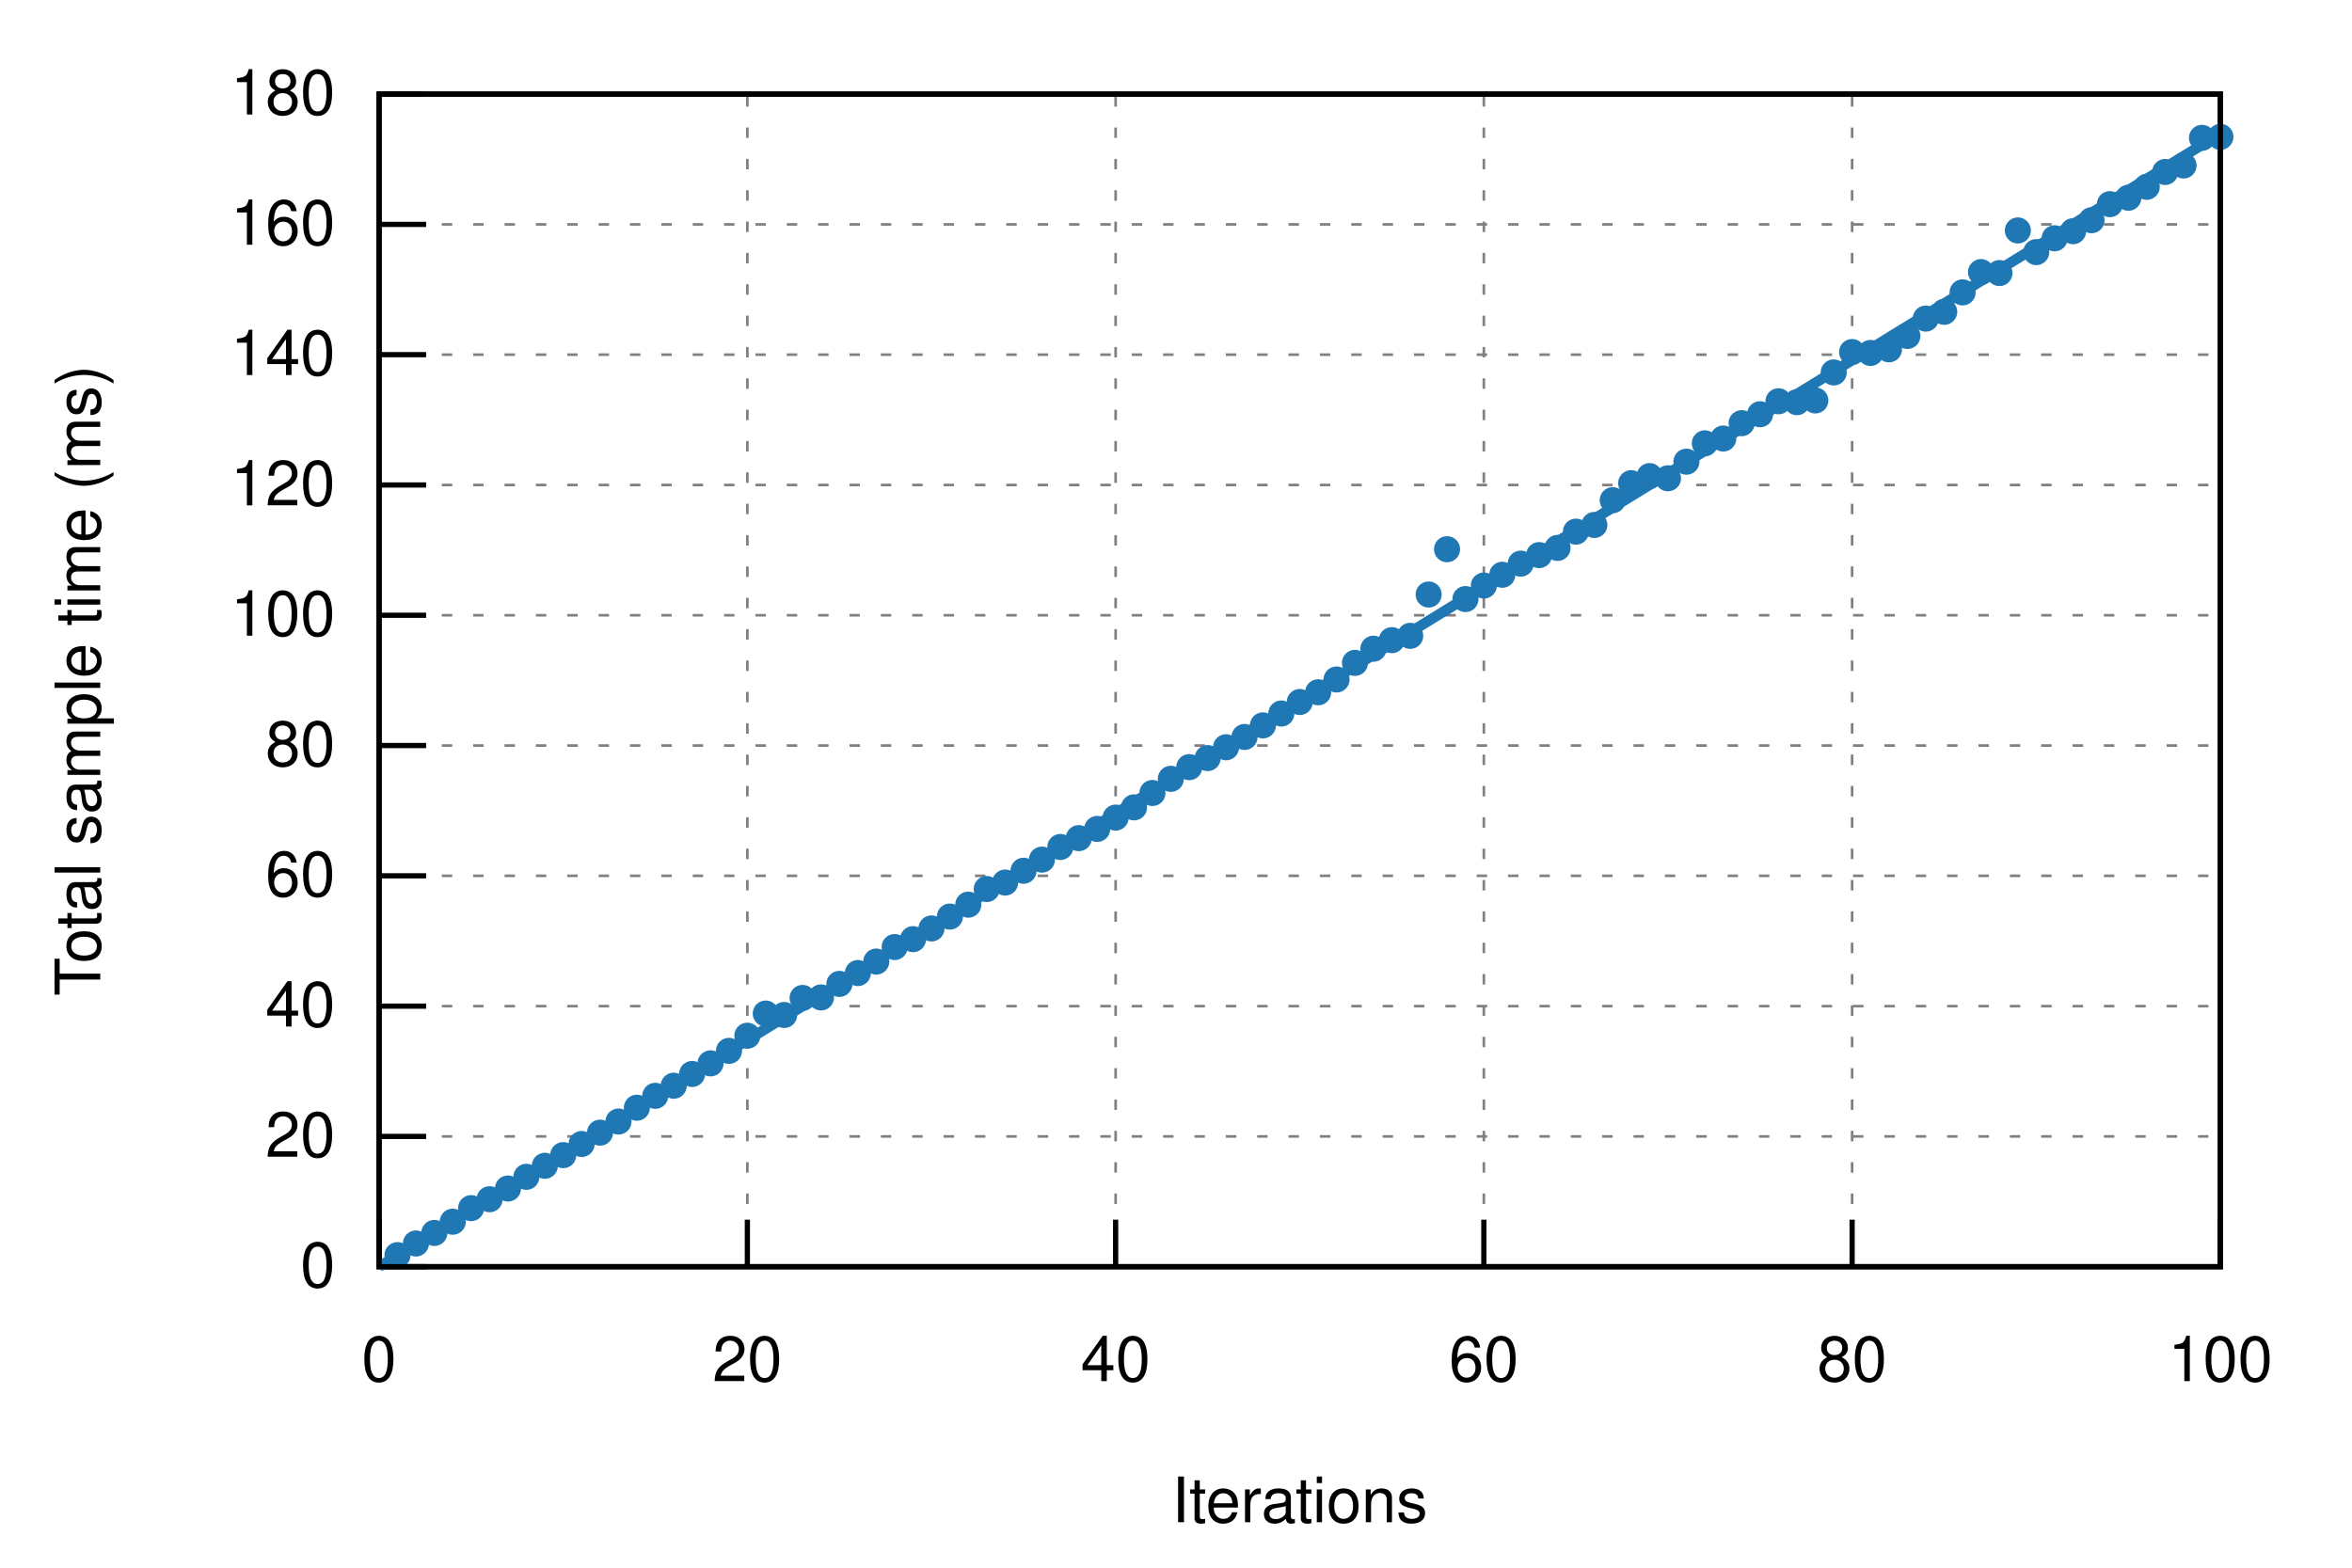
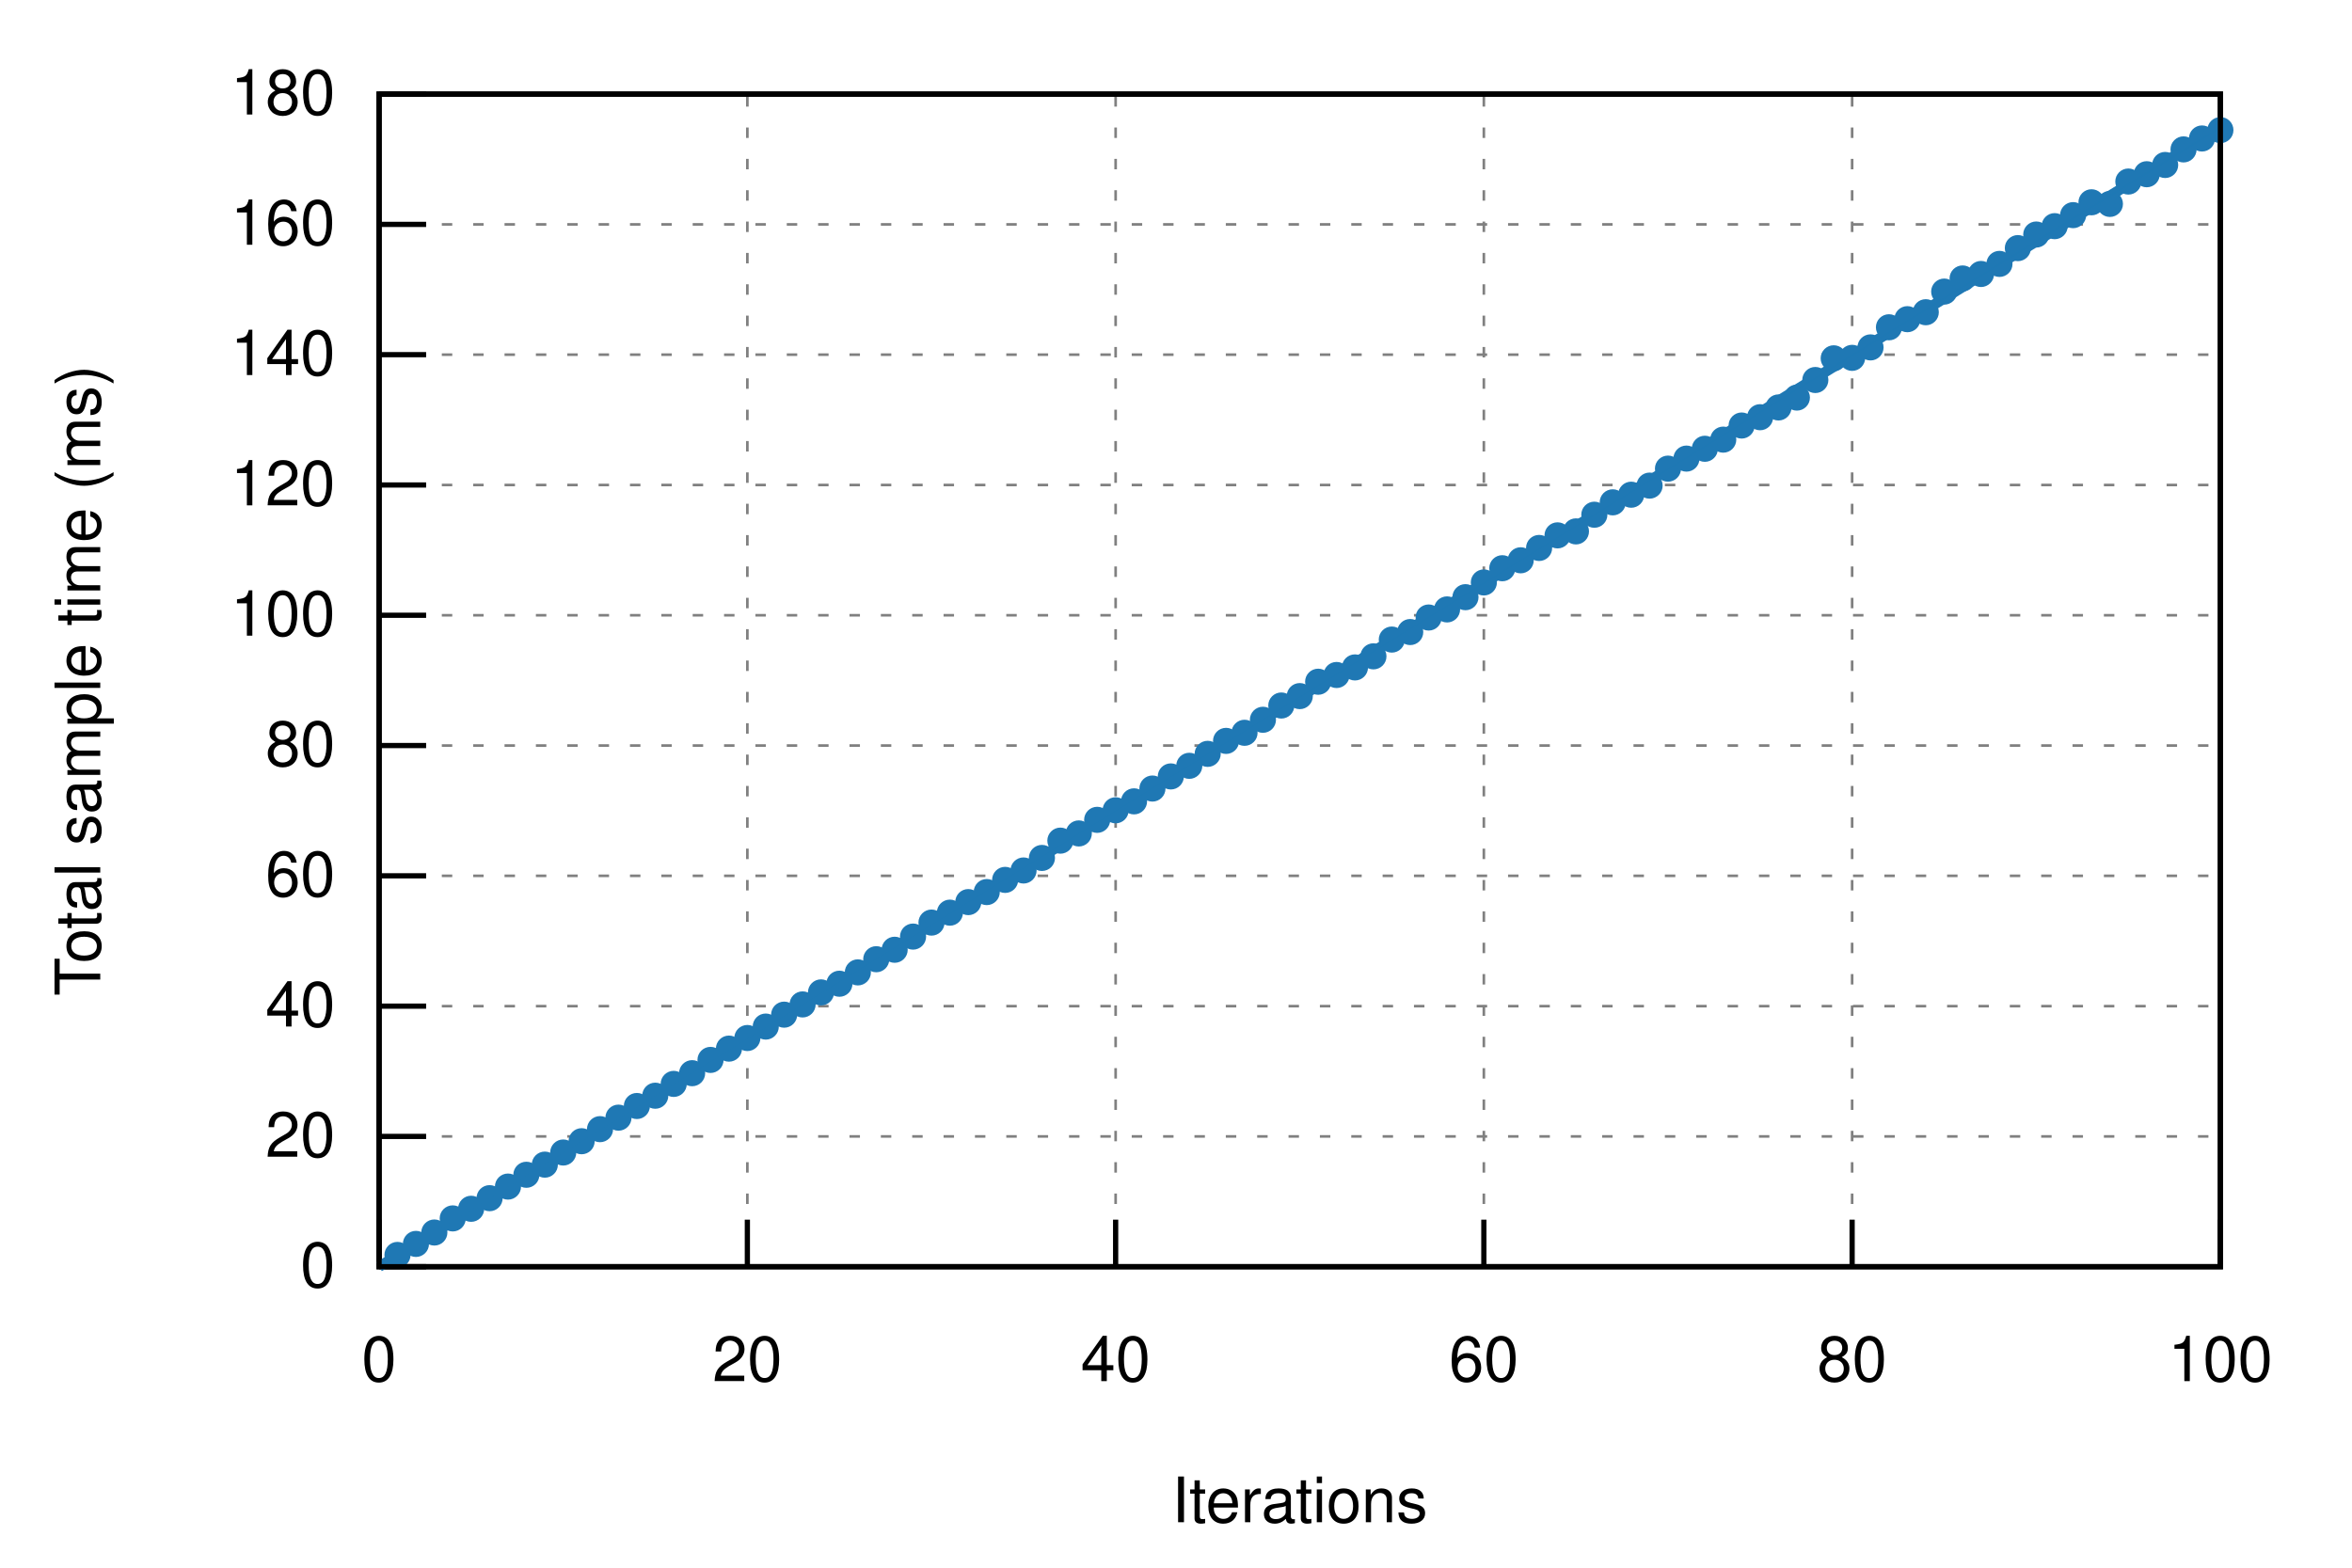
<svg xmlns="http://www.w3.org/2000/svg" xmlns:xlink="http://www.w3.org/1999/xlink" viewBox="0 0 450 300">
  <g id="gnuplot_canvas">
    <rect x="0" y="0" width="450" height="300" fill="none" />
    <defs>
      <circle id="gpDot" r="0.5" stroke-width="0.5" stroke="currentColor" />
      <path id="gpPt0" stroke-width="0.222" stroke="currentColor" d="M-1,0 h2 M0,-1 v2" />
      <path id="gpPt1" stroke-width="0.222" stroke="currentColor" d="M-1,-1 L1,1 M1,-1 L-1,1" />
      <path id="gpPt2" stroke-width="0.222" stroke="currentColor" d="M-1,0 L1,0 M0,-1 L0,1 M-1,-1 L1,1 M-1,1 L1,-1" />
      <rect id="gpPt3" stroke-width="0.222" stroke="currentColor" x="-1" y="-1" width="2" height="2" />
      <rect id="gpPt4" stroke-width="0.222" stroke="currentColor" fill="currentColor" x="-1" y="-1" width="2" height="2" />
      <circle id="gpPt5" stroke-width="0.222" stroke="currentColor" cx="0" cy="0" r="1" />
      <use xlink:href="#gpPt5" id="gpPt6" fill="currentColor" stroke="none" />
      <path id="gpPt7" stroke-width="0.222" stroke="currentColor" d="M0,-1.33 L-1.33,0.67 L1.33,0.67 z" />
      <use xlink:href="#gpPt7" id="gpPt8" fill="currentColor" stroke="none" />
      <use xlink:href="#gpPt7" id="gpPt9" stroke="currentColor" transform="rotate(180)" />
      <use xlink:href="#gpPt9" id="gpPt10" fill="currentColor" stroke="none" />
      <use xlink:href="#gpPt3" id="gpPt11" stroke="currentColor" transform="rotate(45)" />
      <use xlink:href="#gpPt11" id="gpPt12" fill="currentColor" stroke="none" />
      <path id="gpPt13" stroke-width="0.222" stroke="currentColor" d="M0,1.330 L1.265,0.411 L0.782,-1.067 L-0.782,-1.076 L-1.265,0.411 z" />
      <use xlink:href="#gpPt13" id="gpPt14" fill="currentColor" stroke="none" />
      <filter id="textbox" filterUnits="objectBoundingBox" x="0" y="0" height="1" width="1">
        <feFlood flood-color="white" flood-opacity="1" result="bgnd" />
        <feComposite in="SourceGraphic" in2="bgnd" operator="atop" />
      </filter>
      <filter id="greybox" filterUnits="objectBoundingBox" x="0" y="0" height="1" width="1">
        <feFlood flood-color="lightgrey" flood-opacity="1" result="grey" />
        <feComposite in="SourceGraphic" in2="grey" operator="atop" />
      </filter>
    </defs>
    <g fill="none" color="white" stroke="currentColor" stroke-width="1.00" stroke-linecap="butt" stroke-linejoin="miter">
</g>
    <g fill="none" color="black" stroke="currentColor" stroke-width="1.00" stroke-linecap="butt" stroke-linejoin="miter">
</g>
    <g fill="none" color="black" stroke="black" stroke-width="0.50" stroke-linecap="butt" stroke-linejoin="miter">
</g>
    <g fill="none" color="gray" stroke="currentColor" stroke-width="0.50" stroke-linecap="butt" stroke-linejoin="miter">
      <path stroke="gray" stroke-dasharray="2,4" class="gridline" d="M72.53,242.40 L424.82,242.40  " />
    </g>
    <g fill="none" color="gray" stroke="gray" stroke-width="1.00" stroke-linecap="butt" stroke-linejoin="miter">
</g>
    <g fill="none" color="black" stroke="currentColor" stroke-width="1.00" stroke-linecap="butt" stroke-linejoin="miter">
      <path stroke="black" d="M72.53,242.40 L81.53,242.40  " />
      <g transform="translate(64.14,246.30)" stroke="none" fill="black" font-family="Helvetica" font-size="12.00" text-anchor="end">
        <text>
          <tspan font-family="Helvetica"> 0</tspan>
        </text>
      </g>
    </g>
    <g fill="none" color="black" stroke="currentColor" stroke-width="1.00" stroke-linecap="butt" stroke-linejoin="miter">
</g>
    <g fill="none" color="black" stroke="black" stroke-width="0.50" stroke-linecap="butt" stroke-linejoin="miter">
</g>
    <g fill="none" color="gray" stroke="currentColor" stroke-width="0.50" stroke-linecap="butt" stroke-linejoin="miter">
      <path stroke="gray" stroke-dasharray="2,4" class="gridline" d="M72.53,217.47 L424.82,217.47  " />
    </g>
    <g fill="none" color="gray" stroke="gray" stroke-width="1.00" stroke-linecap="butt" stroke-linejoin="miter">
</g>
    <g fill="none" color="black" stroke="currentColor" stroke-width="1.00" stroke-linecap="butt" stroke-linejoin="miter">
      <path stroke="black" d="M72.53,217.47 L81.53,217.47  " />
      <g transform="translate(64.14,221.37)" stroke="none" fill="black" font-family="Helvetica" font-size="12.00" text-anchor="end">
        <text>
          <tspan font-family="Helvetica"> 20</tspan>
        </text>
      </g>
    </g>
    <g fill="none" color="black" stroke="currentColor" stroke-width="1.00" stroke-linecap="butt" stroke-linejoin="miter">
</g>
    <g fill="none" color="black" stroke="black" stroke-width="0.50" stroke-linecap="butt" stroke-linejoin="miter">
</g>
    <g fill="none" color="gray" stroke="currentColor" stroke-width="0.50" stroke-linecap="butt" stroke-linejoin="miter">
      <path stroke="gray" stroke-dasharray="2,4" class="gridline" d="M72.53,192.54 L424.82,192.54  " />
    </g>
    <g fill="none" color="gray" stroke="gray" stroke-width="1.00" stroke-linecap="butt" stroke-linejoin="miter">
</g>
    <g fill="none" color="black" stroke="currentColor" stroke-width="1.00" stroke-linecap="butt" stroke-linejoin="miter">
      <path stroke="black" d="M72.53,192.54 L81.53,192.54  " />
      <g transform="translate(64.14,196.44)" stroke="none" fill="black" font-family="Helvetica" font-size="12.00" text-anchor="end">
        <text>
          <tspan font-family="Helvetica"> 40</tspan>
        </text>
      </g>
    </g>
    <g fill="none" color="black" stroke="currentColor" stroke-width="1.00" stroke-linecap="butt" stroke-linejoin="miter">
</g>
    <g fill="none" color="black" stroke="black" stroke-width="0.50" stroke-linecap="butt" stroke-linejoin="miter">
</g>
    <g fill="none" color="gray" stroke="currentColor" stroke-width="0.50" stroke-linecap="butt" stroke-linejoin="miter">
      <path stroke="gray" stroke-dasharray="2,4" class="gridline" d="M72.53,167.60 L424.82,167.60  " />
    </g>
    <g fill="none" color="gray" stroke="gray" stroke-width="1.00" stroke-linecap="butt" stroke-linejoin="miter">
</g>
    <g fill="none" color="black" stroke="currentColor" stroke-width="1.00" stroke-linecap="butt" stroke-linejoin="miter">
      <path stroke="black" d="M72.53,167.60 L81.53,167.60  " />
      <g transform="translate(64.14,171.50)" stroke="none" fill="black" font-family="Helvetica" font-size="12.00" text-anchor="end">
        <text>
          <tspan font-family="Helvetica"> 60</tspan>
        </text>
      </g>
    </g>
    <g fill="none" color="black" stroke="currentColor" stroke-width="1.00" stroke-linecap="butt" stroke-linejoin="miter">
</g>
    <g fill="none" color="black" stroke="black" stroke-width="0.50" stroke-linecap="butt" stroke-linejoin="miter">
</g>
    <g fill="none" color="gray" stroke="currentColor" stroke-width="0.50" stroke-linecap="butt" stroke-linejoin="miter">
      <path stroke="gray" stroke-dasharray="2,4" class="gridline" d="M72.53,142.67 L424.82,142.67  " />
    </g>
    <g fill="none" color="gray" stroke="gray" stroke-width="1.00" stroke-linecap="butt" stroke-linejoin="miter">
</g>
    <g fill="none" color="black" stroke="currentColor" stroke-width="1.00" stroke-linecap="butt" stroke-linejoin="miter">
      <path stroke="black" d="M72.53,142.67 L81.53,142.67  " />
      <g transform="translate(64.14,146.57)" stroke="none" fill="black" font-family="Helvetica" font-size="12.00" text-anchor="end">
        <text>
          <tspan font-family="Helvetica"> 80</tspan>
        </text>
      </g>
    </g>
    <g fill="none" color="black" stroke="currentColor" stroke-width="1.00" stroke-linecap="butt" stroke-linejoin="miter">
</g>
    <g fill="none" color="black" stroke="black" stroke-width="0.50" stroke-linecap="butt" stroke-linejoin="miter">
</g>
    <g fill="none" color="gray" stroke="currentColor" stroke-width="0.50" stroke-linecap="butt" stroke-linejoin="miter">
      <path stroke="gray" stroke-dasharray="2,4" class="gridline" d="M72.53,117.74 L424.82,117.74  " />
    </g>
    <g fill="none" color="gray" stroke="gray" stroke-width="1.00" stroke-linecap="butt" stroke-linejoin="miter">
</g>
    <g fill="none" color="black" stroke="currentColor" stroke-width="1.00" stroke-linecap="butt" stroke-linejoin="miter">
      <path stroke="black" d="M72.53,117.74 L81.53,117.74  " />
      <g transform="translate(64.14,121.64)" stroke="none" fill="black" font-family="Helvetica" font-size="12.00" text-anchor="end">
        <text>
          <tspan font-family="Helvetica"> 100</tspan>
        </text>
      </g>
    </g>
    <g fill="none" color="black" stroke="currentColor" stroke-width="1.00" stroke-linecap="butt" stroke-linejoin="miter">
</g>
    <g fill="none" color="black" stroke="black" stroke-width="0.50" stroke-linecap="butt" stroke-linejoin="miter">
</g>
    <g fill="none" color="gray" stroke="currentColor" stroke-width="0.50" stroke-linecap="butt" stroke-linejoin="miter">
      <path stroke="gray" stroke-dasharray="2,4" class="gridline" d="M72.53,92.81 L424.82,92.81  " />
    </g>
    <g fill="none" color="gray" stroke="gray" stroke-width="1.00" stroke-linecap="butt" stroke-linejoin="miter">
</g>
    <g fill="none" color="black" stroke="currentColor" stroke-width="1.00" stroke-linecap="butt" stroke-linejoin="miter">
      <path stroke="black" d="M72.53,92.81 L81.53,92.81  " />
      <g transform="translate(64.14,96.71)" stroke="none" fill="black" font-family="Helvetica" font-size="12.00" text-anchor="end">
        <text>
          <tspan font-family="Helvetica"> 120</tspan>
        </text>
      </g>
    </g>
    <g fill="none" color="black" stroke="currentColor" stroke-width="1.00" stroke-linecap="butt" stroke-linejoin="miter">
</g>
    <g fill="none" color="black" stroke="black" stroke-width="0.50" stroke-linecap="butt" stroke-linejoin="miter">
</g>
    <g fill="none" color="gray" stroke="currentColor" stroke-width="0.50" stroke-linecap="butt" stroke-linejoin="miter">
      <path stroke="gray" stroke-dasharray="2,4" class="gridline" d="M72.53,67.87 L424.82,67.87  " />
    </g>
    <g fill="none" color="gray" stroke="gray" stroke-width="1.00" stroke-linecap="butt" stroke-linejoin="miter">
</g>
    <g fill="none" color="black" stroke="currentColor" stroke-width="1.00" stroke-linecap="butt" stroke-linejoin="miter">
      <path stroke="black" d="M72.53,67.87 L81.53,67.87  " />
      <g transform="translate(64.14,71.77)" stroke="none" fill="black" font-family="Helvetica" font-size="12.00" text-anchor="end">
        <text>
          <tspan font-family="Helvetica"> 140</tspan>
        </text>
      </g>
    </g>
    <g fill="none" color="black" stroke="currentColor" stroke-width="1.00" stroke-linecap="butt" stroke-linejoin="miter">
</g>
    <g fill="none" color="black" stroke="black" stroke-width="0.50" stroke-linecap="butt" stroke-linejoin="miter">
</g>
    <g fill="none" color="gray" stroke="currentColor" stroke-width="0.50" stroke-linecap="butt" stroke-linejoin="miter">
      <path stroke="gray" stroke-dasharray="2,4" class="gridline" d="M72.53,42.94 L424.82,42.94  " />
    </g>
    <g fill="none" color="gray" stroke="gray" stroke-width="1.00" stroke-linecap="butt" stroke-linejoin="miter">
</g>
    <g fill="none" color="black" stroke="currentColor" stroke-width="1.00" stroke-linecap="butt" stroke-linejoin="miter">
      <path stroke="black" d="M72.53,42.94 L81.53,42.94  " />
      <g transform="translate(64.14,46.84)" stroke="none" fill="black" font-family="Helvetica" font-size="12.00" text-anchor="end">
        <text>
          <tspan font-family="Helvetica"> 160</tspan>
        </text>
      </g>
    </g>
    <g fill="none" color="black" stroke="currentColor" stroke-width="1.00" stroke-linecap="butt" stroke-linejoin="miter">
</g>
    <g fill="none" color="black" stroke="black" stroke-width="0.50" stroke-linecap="butt" stroke-linejoin="miter">
</g>
    <g fill="none" color="gray" stroke="currentColor" stroke-width="0.50" stroke-linecap="butt" stroke-linejoin="miter">
      <path stroke="gray" stroke-dasharray="2,4" class="gridline" d="M72.53,18.01 L424.82,18.01  " />
    </g>
    <g fill="none" color="gray" stroke="gray" stroke-width="1.00" stroke-linecap="butt" stroke-linejoin="miter">
</g>
    <g fill="none" color="black" stroke="currentColor" stroke-width="1.00" stroke-linecap="butt" stroke-linejoin="miter">
      <path stroke="black" d="M72.53,18.01 L81.53,18.01  " />
      <g transform="translate(64.14,21.91)" stroke="none" fill="black" font-family="Helvetica" font-size="12.00" text-anchor="end">
        <text>
          <tspan font-family="Helvetica"> 180</tspan>
        </text>
      </g>
    </g>
    <g fill="none" color="black" stroke="currentColor" stroke-width="1.00" stroke-linecap="butt" stroke-linejoin="miter">
</g>
    <g fill="none" color="black" stroke="black" stroke-width="0.50" stroke-linecap="butt" stroke-linejoin="miter">
</g>
    <g fill="none" color="gray" stroke="currentColor" stroke-width="0.50" stroke-linecap="butt" stroke-linejoin="miter">
      <path stroke="gray" stroke-dasharray="2,4" class="gridline" d="M72.53,242.40 L72.53,18.01  " />
    </g>
    <g fill="none" color="gray" stroke="gray" stroke-width="1.00" stroke-linecap="butt" stroke-linejoin="miter">
</g>
    <g fill="none" color="black" stroke="currentColor" stroke-width="1.00" stroke-linecap="butt" stroke-linejoin="miter">
      <path stroke="black" d="M72.53,242.40 L72.53,233.40  " />
      <g transform="translate(72.53,264.30)" stroke="none" fill="black" font-family="Helvetica" font-size="12.00" text-anchor="middle">
        <text>
          <tspan font-family="Helvetica"> 0</tspan>
        </text>
      </g>
    </g>
    <g fill="none" color="black" stroke="currentColor" stroke-width="1.00" stroke-linecap="butt" stroke-linejoin="miter">
</g>
    <g fill="none" color="black" stroke="black" stroke-width="0.50" stroke-linecap="butt" stroke-linejoin="miter">
</g>
    <g fill="none" color="gray" stroke="currentColor" stroke-width="0.50" stroke-linecap="butt" stroke-linejoin="miter">
      <path stroke="gray" stroke-dasharray="2,4" class="gridline" d="M142.99,242.40 L142.99,18.01  " />
    </g>
    <g fill="none" color="gray" stroke="gray" stroke-width="1.00" stroke-linecap="butt" stroke-linejoin="miter">
</g>
    <g fill="none" color="black" stroke="currentColor" stroke-width="1.00" stroke-linecap="butt" stroke-linejoin="miter">
      <path stroke="black" d="M142.99,242.40 L142.99,233.40  " />
      <g transform="translate(142.99,264.30)" stroke="none" fill="black" font-family="Helvetica" font-size="12.00" text-anchor="middle">
        <text>
          <tspan font-family="Helvetica"> 20</tspan>
        </text>
      </g>
    </g>
    <g fill="none" color="black" stroke="currentColor" stroke-width="1.00" stroke-linecap="butt" stroke-linejoin="miter">
</g>
    <g fill="none" color="black" stroke="black" stroke-width="0.50" stroke-linecap="butt" stroke-linejoin="miter">
</g>
    <g fill="none" color="gray" stroke="currentColor" stroke-width="0.50" stroke-linecap="butt" stroke-linejoin="miter">
      <path stroke="gray" stroke-dasharray="2,4" class="gridline" d="M213.45,242.40 L213.45,18.01  " />
    </g>
    <g fill="none" color="gray" stroke="gray" stroke-width="1.00" stroke-linecap="butt" stroke-linejoin="miter">
</g>
    <g fill="none" color="black" stroke="currentColor" stroke-width="1.00" stroke-linecap="butt" stroke-linejoin="miter">
      <path stroke="black" d="M213.45,242.40 L213.45,233.40  " />
      <g transform="translate(213.45,264.30)" stroke="none" fill="black" font-family="Helvetica" font-size="12.00" text-anchor="middle">
        <text>
          <tspan font-family="Helvetica"> 40</tspan>
        </text>
      </g>
    </g>
    <g fill="none" color="black" stroke="currentColor" stroke-width="1.00" stroke-linecap="butt" stroke-linejoin="miter">
</g>
    <g fill="none" color="black" stroke="black" stroke-width="0.50" stroke-linecap="butt" stroke-linejoin="miter">
</g>
    <g fill="none" color="gray" stroke="currentColor" stroke-width="0.50" stroke-linecap="butt" stroke-linejoin="miter">
      <path stroke="gray" stroke-dasharray="2,4" class="gridline" d="M283.90,242.40 L283.90,18.01  " />
    </g>
    <g fill="none" color="gray" stroke="gray" stroke-width="1.00" stroke-linecap="butt" stroke-linejoin="miter">
</g>
    <g fill="none" color="black" stroke="currentColor" stroke-width="1.00" stroke-linecap="butt" stroke-linejoin="miter">
      <path stroke="black" d="M283.90,242.40 L283.90,233.40  " />
      <g transform="translate(283.90,264.30)" stroke="none" fill="black" font-family="Helvetica" font-size="12.00" text-anchor="middle">
        <text>
          <tspan font-family="Helvetica"> 60</tspan>
        </text>
      </g>
    </g>
    <g fill="none" color="black" stroke="currentColor" stroke-width="1.00" stroke-linecap="butt" stroke-linejoin="miter">
</g>
    <g fill="none" color="black" stroke="black" stroke-width="0.50" stroke-linecap="butt" stroke-linejoin="miter">
</g>
    <g fill="none" color="gray" stroke="currentColor" stroke-width="0.50" stroke-linecap="butt" stroke-linejoin="miter">
      <path stroke="gray" stroke-dasharray="2,4" class="gridline" d="M354.36,242.40 L354.36,18.01  " />
    </g>
    <g fill="none" color="gray" stroke="gray" stroke-width="1.00" stroke-linecap="butt" stroke-linejoin="miter">
</g>
    <g fill="none" color="black" stroke="currentColor" stroke-width="1.00" stroke-linecap="butt" stroke-linejoin="miter">
      <path stroke="black" d="M354.36,242.40 L354.36,233.40  " />
      <g transform="translate(354.36,264.30)" stroke="none" fill="black" font-family="Helvetica" font-size="12.00" text-anchor="middle">
        <text>
          <tspan font-family="Helvetica"> 80</tspan>
        </text>
      </g>
    </g>
    <g fill="none" color="black" stroke="currentColor" stroke-width="1.00" stroke-linecap="butt" stroke-linejoin="miter">
</g>
    <g fill="none" color="black" stroke="black" stroke-width="0.50" stroke-linecap="butt" stroke-linejoin="miter">
</g>
    <g fill="none" color="gray" stroke="currentColor" stroke-width="0.50" stroke-linecap="butt" stroke-linejoin="miter">
      <path stroke="gray" stroke-dasharray="2,4" class="gridline" d="M424.82,242.40 L424.82,18.01  " />
    </g>
    <g fill="none" color="gray" stroke="gray" stroke-width="1.00" stroke-linecap="butt" stroke-linejoin="miter">
</g>
    <g fill="none" color="black" stroke="currentColor" stroke-width="1.00" stroke-linecap="butt" stroke-linejoin="miter">
      <path stroke="black" d="M424.82,242.40 L424.82,233.40  " />
      <g transform="translate(424.82,264.30)" stroke="none" fill="black" font-family="Helvetica" font-size="12.00" text-anchor="middle">
        <text>
          <tspan font-family="Helvetica"> 100</tspan>
        </text>
      </g>
    </g>
    <g fill="none" color="black" stroke="currentColor" stroke-width="1.00" stroke-linecap="butt" stroke-linejoin="miter">
</g>
    <g fill="none" color="black" stroke="currentColor" stroke-width="1.00" stroke-linecap="butt" stroke-linejoin="miter">
      <path stroke="black" d="M72.53,18.01 L72.53,242.40 L424.82,242.40 L424.82,18.01 L72.53,18.01 Z  " />
    </g>
    <g fill="none" color="black" stroke="currentColor" stroke-width="1.00" stroke-linecap="butt" stroke-linejoin="miter">
</g>
    <g id="gnuplot_plot_1">
      <g fill="none" color="black" stroke="currentColor" stroke-width="1.00" stroke-linecap="butt" stroke-linejoin="miter">
-         <use xlink:href="#gpPt6" transform="translate(76.05,240.19) scale(2.25)" color="rgb( 31, 120, 180)" />
-         <use xlink:href="#gpPt6" transform="translate(79.58,237.96) scale(2.25)" color="rgb( 31, 120, 180)" />
-         <use xlink:href="#gpPt6" transform="translate(83.10,235.94) scale(2.25)" color="rgb( 31, 120, 180)" />
-         <use xlink:href="#gpPt6" transform="translate(86.62,233.79) scale(2.25)" color="rgb( 31, 120, 180)" />
-         <use xlink:href="#gpPt6" transform="translate(90.14,231.19) scale(2.25)" color="rgb( 31, 120, 180)" />
-         <use xlink:href="#gpPt6" transform="translate(93.67,229.49) scale(2.25)" color="rgb( 31, 120, 180)" />
-         <use xlink:href="#gpPt6" transform="translate(97.19,227.44) scale(2.25)" color="rgb( 31, 120, 180)" />
-         <use xlink:href="#gpPt6" transform="translate(100.71,225.20) scale(2.25)" color="rgb( 31, 120, 180)" />
-         <use xlink:href="#gpPt6" transform="translate(104.24,223.09) scale(2.25)" color="rgb( 31, 120, 180)" />
-         <use xlink:href="#gpPt6" transform="translate(107.76,221.05) scale(2.25)" color="rgb( 31, 120, 180)" />
-         <use xlink:href="#gpPt6" transform="translate(111.28,218.92) scale(2.25)" color="rgb( 31, 120, 180)" />
-         <use xlink:href="#gpPt6" transform="translate(114.80,216.75) scale(2.25)" color="rgb( 31, 120, 180)" />
-         <use xlink:href="#gpPt6" transform="translate(118.33,214.62) scale(2.25)" color="rgb( 31, 120, 180)" />
-         <use xlink:href="#gpPt6" transform="translate(121.85,211.98) scale(2.25)" color="rgb( 31, 120, 180)" />
-         <use xlink:href="#gpPt6" transform="translate(125.37,209.70) scale(2.25)" color="rgb( 31, 120, 180)" />
-         <use xlink:href="#gpPt6" transform="translate(128.90,207.77) scale(2.25)" color="rgb( 31, 120, 180)" />
-         <use xlink:href="#gpPt6" transform="translate(132.42,205.52) scale(2.25)" color="rgb( 31, 120, 180)" />
-         <use xlink:href="#gpPt6" transform="translate(135.94,203.49) scale(2.25)" color="rgb( 31, 120, 180)" />
-         <use xlink:href="#gpPt6" transform="translate(139.47,201.10) scale(2.25)" color="rgb( 31, 120, 180)" />
-         <use xlink:href="#gpPt6" transform="translate(142.99,198.20) scale(2.25)" color="rgb( 31, 120, 180)" />
-         <use xlink:href="#gpPt6" transform="translate(146.51,193.96) scale(2.25)" color="rgb( 31, 120, 180)" />
-         <use xlink:href="#gpPt6" transform="translate(150.03,194.23) scale(2.25)" color="rgb( 31, 120, 180)" />
-         <use xlink:href="#gpPt6" transform="translate(153.56,190.97) scale(2.25)" color="rgb( 31, 120, 180)" />
-         <use xlink:href="#gpPt6" transform="translate(157.08,190.87) scale(2.25)" color="rgb( 31, 120, 180)" />
-         <use xlink:href="#gpPt6" transform="translate(160.60,188.28) scale(2.25)" color="rgb( 31, 120, 180)" />
-         <use xlink:href="#gpPt6" transform="translate(164.13,186.21) scale(2.25)" color="rgb( 31, 120, 180)" />
-         <use xlink:href="#gpPt6" transform="translate(167.65,184.01) scale(2.25)" color="rgb( 31, 120, 180)" />
-         <use xlink:href="#gpPt6" transform="translate(171.17,181.23) scale(2.25)" color="rgb( 31, 120, 180)" />
-         <use xlink:href="#gpPt6" transform="translate(174.69,179.72) scale(2.25)" color="rgb( 31, 120, 180)" />
-         <use xlink:href="#gpPt6" transform="translate(178.22,177.67) scale(2.25)" color="rgb( 31, 120, 180)" />
-         <use xlink:href="#gpPt6" transform="translate(181.74,175.40) scale(2.25)" color="rgb( 31, 120, 180)" />
-         <use xlink:href="#gpPt6" transform="translate(185.26,173.12) scale(2.25)" color="rgb( 31, 120, 180)" />
-         <use xlink:href="#gpPt6" transform="translate(188.79,170.13) scale(2.25)" color="rgb( 31, 120, 180)" />
-         <use xlink:href="#gpPt6" transform="translate(192.31,168.89) scale(2.25)" color="rgb( 31, 120, 180)" />
-         <use xlink:href="#gpPt6" transform="translate(195.83,166.63) scale(2.25)" color="rgb( 31, 120, 180)" />
-         <use xlink:href="#gpPt6" transform="translate(199.35,164.50) scale(2.25)" color="rgb( 31, 120, 180)" />
-         <use xlink:href="#gpPt6" transform="translate(202.88,162.08) scale(2.25)" color="rgb( 31, 120, 180)" />
-         <use xlink:href="#gpPt6" transform="translate(206.40,160.39) scale(2.25)" color="rgb( 31, 120, 180)" />
-         <use xlink:href="#gpPt6" transform="translate(209.92,158.63) scale(2.25)" color="rgb( 31, 120, 180)" />
-         <use xlink:href="#gpPt6" transform="translate(213.45,156.46) scale(2.25)" color="rgb( 31, 120, 180)" />
-         <use xlink:href="#gpPt6" transform="translate(216.97,154.50) scale(2.25)" color="rgb( 31, 120, 180)" />
-         <use xlink:href="#gpPt6" transform="translate(220.49,151.75) scale(2.25)" color="rgb( 31, 120, 180)" />
-         <use xlink:href="#gpPt6" transform="translate(224.01,149.04) scale(2.25)" color="rgb( 31, 120, 180)" />
-         <use xlink:href="#gpPt6" transform="translate(227.54,146.80) scale(2.25)" color="rgb( 31, 120, 180)" />
-         <use xlink:href="#gpPt6" transform="translate(231.06,145.07) scale(2.25)" color="rgb( 31, 120, 180)" />
-         <use xlink:href="#gpPt6" transform="translate(234.58,143.00) scale(2.25)" color="rgb( 31, 120, 180)" />
-         <use xlink:href="#gpPt6" transform="translate(238.11,141.03) scale(2.25)" color="rgb( 31, 120, 180)" />
-         <use xlink:href="#gpPt6" transform="translate(241.63,138.81) scale(2.25)" color="rgb( 31, 120, 180)" />
-         <use xlink:href="#gpPt6" transform="translate(245.15,136.54) scale(2.25)" color="rgb( 31, 120, 180)" />
-         <use xlink:href="#gpPt6" transform="translate(248.68,134.34) scale(2.25)" color="rgb( 31, 120, 180)" />
-         <use xlink:href="#gpPt6" transform="translate(252.20,132.48) scale(2.25)" color="rgb( 31, 120, 180)" />
-         <use xlink:href="#gpPt6" transform="translate(255.72,130.03) scale(2.25)" color="rgb( 31, 120, 180)" />
-         <use xlink:href="#gpPt6" transform="translate(259.24,126.85) scale(2.25)" color="rgb( 31, 120, 180)" />
-         <use xlink:href="#gpPt6" transform="translate(262.77,124.14) scale(2.25)" color="rgb( 31, 120, 180)" />
-         <use xlink:href="#gpPt6" transform="translate(266.29,122.50) scale(2.25)" color="rgb( 31, 120, 180)" />
-         <use xlink:href="#gpPt6" transform="translate(269.81,121.68) scale(2.25)" color="rgb( 31, 120, 180)" />
-         <use xlink:href="#gpPt6" transform="translate(273.34,113.77) scale(2.25)" color="rgb( 31, 120, 180)" />
-         <use xlink:href="#gpPt6" transform="translate(276.86,105.10) scale(2.25)" color="rgb( 31, 120, 180)" />
-         <use xlink:href="#gpPt6" transform="translate(280.38,114.64) scale(2.25)" color="rgb( 31, 120, 180)" />
-         <use xlink:href="#gpPt6" transform="translate(283.90,112.05) scale(2.25)" color="rgb( 31, 120, 180)" />
-         <use xlink:href="#gpPt6" transform="translate(287.43,109.99) scale(2.25)" color="rgb( 31, 120, 180)" />
-         <use xlink:href="#gpPt6" transform="translate(290.95,107.86) scale(2.25)" color="rgb( 31, 120, 180)" />
-         <use xlink:href="#gpPt6" transform="translate(294.47,106.23) scale(2.25)" color="rgb( 31, 120, 180)" />
-         <use xlink:href="#gpPt6" transform="translate(298.00,104.85) scale(2.25)" color="rgb( 31, 120, 180)" />
-         <use xlink:href="#gpPt6" transform="translate(301.52,101.74) scale(2.25)" color="rgb( 31, 120, 180)" />
-         <use xlink:href="#gpPt6" transform="translate(305.04,100.46) scale(2.25)" color="rgb( 31, 120, 180)" />
-         <use xlink:href="#gpPt6" transform="translate(308.56,95.72) scale(2.25)" color="rgb( 31, 120, 180)" />
-         <use xlink:href="#gpPt6" transform="translate(312.09,92.46) scale(2.25)" color="rgb( 31, 120, 180)" />
-         <use xlink:href="#gpPt6" transform="translate(315.61,91.11) scale(2.25)" color="rgb( 31, 120, 180)" />
-         <use xlink:href="#gpPt6" transform="translate(319.13,91.52) scale(2.25)" color="rgb( 31, 120, 180)" />
-         <use xlink:href="#gpPt6" transform="translate(322.66,88.35) scale(2.25)" color="rgb( 31, 120, 180)" />
-         <use xlink:href="#gpPt6" transform="translate(326.18,84.84) scale(2.25)" color="rgb( 31, 120, 180)" />
-         <use xlink:href="#gpPt6" transform="translate(329.70,83.92) scale(2.25)" color="rgb( 31, 120, 180)" />
-         <use xlink:href="#gpPt6" transform="translate(333.22,80.98) scale(2.25)" color="rgb( 31, 120, 180)" />
-         <use xlink:href="#gpPt6" transform="translate(336.75,79.27) scale(2.25)" color="rgb( 31, 120, 180)" />
-         <use xlink:href="#gpPt6" transform="translate(340.27,76.79) scale(2.25)" color="rgb( 31, 120, 180)" />
-         <use xlink:href="#gpPt6" transform="translate(343.79,76.96) scale(2.25)" color="rgb( 31, 120, 180)" />
-         <use xlink:href="#gpPt6" transform="translate(347.32,76.63) scale(2.25)" color="rgb( 31, 120, 180)" />
-         <use xlink:href="#gpPt6" transform="translate(350.84,71.27) scale(2.25)" color="rgb( 31, 120, 180)" />
-         <use xlink:href="#gpPt6" transform="translate(354.36,67.37) scale(2.25)" color="rgb( 31, 120, 180)" />
-         <use xlink:href="#gpPt6" transform="translate(357.88,67.54) scale(2.25)" color="rgb( 31, 120, 180)" />
-         <use xlink:href="#gpPt6" transform="translate(361.41,66.85) scale(2.25)" color="rgb( 31, 120, 180)" />
-         <use xlink:href="#gpPt6" transform="translate(364.93,64.29) scale(2.25)" color="rgb( 31, 120, 180)" />
-         <use xlink:href="#gpPt6" transform="translate(368.45,60.97) scale(2.25)" color="rgb( 31, 120, 180)" />
-         <use xlink:href="#gpPt6" transform="translate(371.98,59.67) scale(2.25)" color="rgb( 31, 120, 180)" />
-         <use xlink:href="#gpPt6" transform="translate(375.50,55.95) scale(2.25)" color="rgb( 31, 120, 180)" />
-         <use xlink:href="#gpPt6" transform="translate(379.02,52.07) scale(2.25)" color="rgb( 31, 120, 180)" />
-         <use xlink:href="#gpPt6" transform="translate(382.55,52.25) scale(2.25)" color="rgb( 31, 120, 180)" />
-         <use xlink:href="#gpPt6" transform="translate(386.07,44.10) scale(2.25)" color="rgb( 31, 120, 180)" />
-         <use xlink:href="#gpPt6" transform="translate(389.59,48.24) scale(2.25)" color="rgb( 31, 120, 180)" />
-         <use xlink:href="#gpPt6" transform="translate(393.11,45.60) scale(2.25)" color="rgb( 31, 120, 180)" />
-         <use xlink:href="#gpPt6" transform="translate(396.64,44.24) scale(2.25)" color="rgb( 31, 120, 180)" />
-         <use xlink:href="#gpPt6" transform="translate(400.16,42.14) scale(2.25)" color="rgb( 31, 120, 180)" />
-         <use xlink:href="#gpPt6" transform="translate(403.68,39.07) scale(2.25)" color="rgb( 31, 120, 180)" />
-         <use xlink:href="#gpPt6" transform="translate(407.21,37.84) scale(2.25)" color="rgb( 31, 120, 180)" />
-         <use xlink:href="#gpPt6" transform="translate(410.73,35.75) scale(2.25)" color="rgb( 31, 120, 180)" />
-         <use xlink:href="#gpPt6" transform="translate(414.25,32.91) scale(2.25)" color="rgb( 31, 120, 180)" />
-         <use xlink:href="#gpPt6" transform="translate(417.77,31.67) scale(2.25)" color="rgb( 31, 120, 180)" />
-         <use xlink:href="#gpPt6" transform="translate(421.30,26.38) scale(2.25)" color="rgb( 31, 120, 180)" />
-         <use xlink:href="#gpPt6" transform="translate(424.82,26.19) scale(2.25)" color="rgb( 31, 120, 180)" />
+         <use xlink:href="#gpPt6" transform="translate(76.05,240.15) scale(2.25)" color="rgb( 31, 120, 180)" />
+         <use xlink:href="#gpPt6" transform="translate(79.58,238.04) scale(2.25)" color="rgb( 31, 120, 180)" />
+         <use xlink:href="#gpPt6" transform="translate(83.10,235.86) scale(2.25)" color="rgb( 31, 120, 180)" />
+         <use xlink:href="#gpPt6" transform="translate(86.62,233.16) scale(2.25)" color="rgb( 31, 120, 180)" />
+         <use xlink:href="#gpPt6" transform="translate(90.14,231.32) scale(2.25)" color="rgb( 31, 120, 180)" />
+         <use xlink:href="#gpPt6" transform="translate(93.67,229.29) scale(2.25)" color="rgb( 31, 120, 180)" />
+         <use xlink:href="#gpPt6" transform="translate(97.19,227.07) scale(2.25)" color="rgb( 31, 120, 180)" />
+         <use xlink:href="#gpPt6" transform="translate(100.71,224.81) scale(2.25)" color="rgb( 31, 120, 180)" />
+         <use xlink:href="#gpPt6" transform="translate(104.24,222.87) scale(2.25)" color="rgb( 31, 120, 180)" />
+         <use xlink:href="#gpPt6" transform="translate(107.76,220.55) scale(2.25)" color="rgb( 31, 120, 180)" />
+         <use xlink:href="#gpPt6" transform="translate(111.28,218.39) scale(2.25)" color="rgb( 31, 120, 180)" />
+         <use xlink:href="#gpPt6" transform="translate(114.80,216.08) scale(2.25)" color="rgb( 31, 120, 180)" />
+         <use xlink:href="#gpPt6" transform="translate(118.33,213.88) scale(2.25)" color="rgb( 31, 120, 180)" />
+         <use xlink:href="#gpPt6" transform="translate(121.85,211.65) scale(2.25)" color="rgb( 31, 120, 180)" />
+         <use xlink:href="#gpPt6" transform="translate(125.37,209.68) scale(2.25)" color="rgb( 31, 120, 180)" />
+         <use xlink:href="#gpPt6" transform="translate(128.90,207.42) scale(2.25)" color="rgb( 31, 120, 180)" />
+         <use xlink:href="#gpPt6" transform="translate(132.42,205.37) scale(2.25)" color="rgb( 31, 120, 180)" />
+         <use xlink:href="#gpPt6" transform="translate(135.94,202.83) scale(2.25)" color="rgb( 31, 120, 180)" />
+         <use xlink:href="#gpPt6" transform="translate(139.47,200.67) scale(2.25)" color="rgb( 31, 120, 180)" />
+         <use xlink:href="#gpPt6" transform="translate(142.99,198.64) scale(2.25)" color="rgb( 31, 120, 180)" />
+         <use xlink:href="#gpPt6" transform="translate(146.51,196.45) scale(2.25)" color="rgb( 31, 120, 180)" />
+         <use xlink:href="#gpPt6" transform="translate(150.03,194.17) scale(2.25)" color="rgb( 31, 120, 180)" />
+         <use xlink:href="#gpPt6" transform="translate(153.56,192.21) scale(2.25)" color="rgb( 31, 120, 180)" />
+         <use xlink:href="#gpPt6" transform="translate(157.08,189.91) scale(2.25)" color="rgb( 31, 120, 180)" />
+         <use xlink:href="#gpPt6" transform="translate(160.60,188.25) scale(2.25)" color="rgb( 31, 120, 180)" />
+         <use xlink:href="#gpPt6" transform="translate(164.13,186.08) scale(2.25)" color="rgb( 31, 120, 180)" />
+         <use xlink:href="#gpPt6" transform="translate(167.65,183.56) scale(2.25)" color="rgb( 31, 120, 180)" />
+         <use xlink:href="#gpPt6" transform="translate(171.17,181.75) scale(2.25)" color="rgb( 31, 120, 180)" />
+         <use xlink:href="#gpPt6" transform="translate(174.69,179.23) scale(2.25)" color="rgb( 31, 120, 180)" />
+         <use xlink:href="#gpPt6" transform="translate(178.22,176.55) scale(2.25)" color="rgb( 31, 120, 180)" />
+         <use xlink:href="#gpPt6" transform="translate(181.74,174.65) scale(2.25)" color="rgb( 31, 120, 180)" />
+         <use xlink:href="#gpPt6" transform="translate(185.26,172.63) scale(2.25)" color="rgb( 31, 120, 180)" />
+         <use xlink:href="#gpPt6" transform="translate(188.79,170.71) scale(2.25)" color="rgb( 31, 120, 180)" />
+         <use xlink:href="#gpPt6" transform="translate(192.31,168.38) scale(2.25)" color="rgb( 31, 120, 180)" />
+         <use xlink:href="#gpPt6" transform="translate(195.83,166.58) scale(2.25)" color="rgb( 31, 120, 180)" />
+         <use xlink:href="#gpPt6" transform="translate(199.35,164.18) scale(2.25)" color="rgb( 31, 120, 180)" />
+         <use xlink:href="#gpPt6" transform="translate(202.88,160.87) scale(2.25)" color="rgb( 31, 120, 180)" />
+         <use xlink:href="#gpPt6" transform="translate(206.40,159.49) scale(2.25)" color="rgb( 31, 120, 180)" />
+         <use xlink:href="#gpPt6" transform="translate(209.92,156.89) scale(2.25)" color="rgb( 31, 120, 180)" />
+         <use xlink:href="#gpPt6" transform="translate(213.45,155.06) scale(2.25)" color="rgb( 31, 120, 180)" />
+         <use xlink:href="#gpPt6" transform="translate(216.97,153.35) scale(2.25)" color="rgb( 31, 120, 180)" />
+         <use xlink:href="#gpPt6" transform="translate(220.49,150.90) scale(2.25)" color="rgb( 31, 120, 180)" />
+         <use xlink:href="#gpPt6" transform="translate(224.01,148.58) scale(2.25)" color="rgb( 31, 120, 180)" />
+         <use xlink:href="#gpPt6" transform="translate(227.54,146.55) scale(2.25)" color="rgb( 31, 120, 180)" />
+         <use xlink:href="#gpPt6" transform="translate(231.06,144.26) scale(2.25)" color="rgb( 31, 120, 180)" />
+         <use xlink:href="#gpPt6" transform="translate(234.58,141.78) scale(2.25)" color="rgb( 31, 120, 180)" />
+         <use xlink:href="#gpPt6" transform="translate(238.11,140.23) scale(2.25)" color="rgb( 31, 120, 180)" />
+         <use xlink:href="#gpPt6" transform="translate(241.63,137.74) scale(2.25)" color="rgb( 31, 120, 180)" />
+         <use xlink:href="#gpPt6" transform="translate(245.15,135.01) scale(2.25)" color="rgb( 31, 120, 180)" />
+         <use xlink:href="#gpPt6" transform="translate(248.68,133.21) scale(2.25)" color="rgb( 31, 120, 180)" />
+         <use xlink:href="#gpPt6" transform="translate(252.20,130.46) scale(2.25)" color="rgb( 31, 120, 180)" />
+         <use xlink:href="#gpPt6" transform="translate(255.72,129.17) scale(2.25)" color="rgb( 31, 120, 180)" />
+         <use xlink:href="#gpPt6" transform="translate(259.24,127.72) scale(2.25)" color="rgb( 31, 120, 180)" />
+         <use xlink:href="#gpPt6" transform="translate(262.77,125.60) scale(2.25)" color="rgb( 31, 120, 180)" />
+         <use xlink:href="#gpPt6" transform="translate(266.29,122.39) scale(2.25)" color="rgb( 31, 120, 180)" />
+         <use xlink:href="#gpPt6" transform="translate(269.81,120.95) scale(2.25)" color="rgb( 31, 120, 180)" />
+         <use xlink:href="#gpPt6" transform="translate(273.34,118.17) scale(2.25)" color="rgb( 31, 120, 180)" />
+         <use xlink:href="#gpPt6" transform="translate(276.86,116.62) scale(2.25)" color="rgb( 31, 120, 180)" />
+         <use xlink:href="#gpPt6" transform="translate(280.38,114.28) scale(2.25)" color="rgb( 31, 120, 180)" />
+         <use xlink:href="#gpPt6" transform="translate(283.90,111.46) scale(2.25)" color="rgb( 31, 120, 180)" />
+         <use xlink:href="#gpPt6" transform="translate(287.43,108.74) scale(2.25)" color="rgb( 31, 120, 180)" />
+         <use xlink:href="#gpPt6" transform="translate(290.95,107.22) scale(2.25)" color="rgb( 31, 120, 180)" />
+         <use xlink:href="#gpPt6" transform="translate(294.47,104.86) scale(2.25)" color="rgb( 31, 120, 180)" />
+         <use xlink:href="#gpPt6" transform="translate(298.00,102.45) scale(2.25)" color="rgb( 31, 120, 180)" />
+         <use xlink:href="#gpPt6" transform="translate(301.52,101.69) scale(2.25)" color="rgb( 31, 120, 180)" />
+         <use xlink:href="#gpPt6" transform="translate(305.04,98.50) scale(2.25)" color="rgb( 31, 120, 180)" />
+         <use xlink:href="#gpPt6" transform="translate(308.56,96.13) scale(2.25)" color="rgb( 31, 120, 180)" />
+         <use xlink:href="#gpPt6" transform="translate(312.09,94.67) scale(2.25)" color="rgb( 31, 120, 180)" />
+         <use xlink:href="#gpPt6" transform="translate(315.61,92.93) scale(2.25)" color="rgb( 31, 120, 180)" />
+         <use xlink:href="#gpPt6" transform="translate(319.13,89.68) scale(2.25)" color="rgb( 31, 120, 180)" />
+         <use xlink:href="#gpPt6" transform="translate(322.66,87.76) scale(2.25)" color="rgb( 31, 120, 180)" />
+         <use xlink:href="#gpPt6" transform="translate(326.18,85.88) scale(2.25)" color="rgb( 31, 120, 180)" />
+         <use xlink:href="#gpPt6" transform="translate(329.70,84.13) scale(2.25)" color="rgb( 31, 120, 180)" />
+         <use xlink:href="#gpPt6" transform="translate(333.22,81.43) scale(2.25)" color="rgb( 31, 120, 180)" />
+         <use xlink:href="#gpPt6" transform="translate(336.75,79.84) scale(2.25)" color="rgb( 31, 120, 180)" />
+         <use xlink:href="#gpPt6" transform="translate(340.27,77.97) scale(2.25)" color="rgb( 31, 120, 180)" />
+         <use xlink:href="#gpPt6" transform="translate(343.79,76.08) scale(2.25)" color="rgb( 31, 120, 180)" />
+         <use xlink:href="#gpPt6" transform="translate(347.32,72.72) scale(2.25)" color="rgb( 31, 120, 180)" />
+         <use xlink:href="#gpPt6" transform="translate(350.84,68.57) scale(2.25)" color="rgb( 31, 120, 180)" />
+         <use xlink:href="#gpPt6" transform="translate(354.36,68.48) scale(2.25)" color="rgb( 31, 120, 180)" />
+         <use xlink:href="#gpPt6" transform="translate(357.88,66.48) scale(2.25)" color="rgb( 31, 120, 180)" />
+         <use xlink:href="#gpPt6" transform="translate(361.41,62.63) scale(2.25)" color="rgb( 31, 120, 180)" />
+         <use xlink:href="#gpPt6" transform="translate(364.93,61.08) scale(2.25)" color="rgb( 31, 120, 180)" />
+         <use xlink:href="#gpPt6" transform="translate(368.45,59.75) scale(2.25)" color="rgb( 31, 120, 180)" />
+         <use xlink:href="#gpPt6" transform="translate(371.98,55.80) scale(2.25)" color="rgb( 31, 120, 180)" />
+         <use xlink:href="#gpPt6" transform="translate(375.50,53.29) scale(2.25)" color="rgb( 31, 120, 180)" />
+         <use xlink:href="#gpPt6" transform="translate(379.02,52.43) scale(2.25)" color="rgb( 31, 120, 180)" />
+         <use xlink:href="#gpPt6" transform="translate(382.55,50.50) scale(2.25)" color="rgb( 31, 120, 180)" />
+         <use xlink:href="#gpPt6" transform="translate(386.07,47.48) scale(2.25)" color="rgb( 31, 120, 180)" />
+         <use xlink:href="#gpPt6" transform="translate(389.59,44.88) scale(2.25)" color="rgb( 31, 120, 180)" />
+         <use xlink:href="#gpPt6" transform="translate(393.11,43.28) scale(2.25)" color="rgb( 31, 120, 180)" />
+         <use xlink:href="#gpPt6" transform="translate(396.64,41.17) scale(2.25)" color="rgb( 31, 120, 180)" />
+         <use xlink:href="#gpPt6" transform="translate(400.16,38.71) scale(2.25)" color="rgb( 31, 120, 180)" />
+         <use xlink:href="#gpPt6" transform="translate(403.68,39.02) scale(2.25)" color="rgb( 31, 120, 180)" />
+         <use xlink:href="#gpPt6" transform="translate(407.21,34.74) scale(2.25)" color="rgb( 31, 120, 180)" />
+         <use xlink:href="#gpPt6" transform="translate(410.73,33.34) scale(2.25)" color="rgb( 31, 120, 180)" />
+         <use xlink:href="#gpPt6" transform="translate(414.25,31.57) scale(2.25)" color="rgb( 31, 120, 180)" />
+         <use xlink:href="#gpPt6" transform="translate(417.77,28.59) scale(2.25)" color="rgb( 31, 120, 180)" />
+         <use xlink:href="#gpPt6" transform="translate(421.30,26.50) scale(2.25)" color="rgb( 31, 120, 180)" />
+         <use xlink:href="#gpPt6" transform="translate(424.82,24.90) scale(2.25)" color="rgb( 31, 120, 180)" />
      </g>
    </g>
    <g id="gnuplot_plot_2">
      <g fill="none" color="white" stroke="rgb( 31, 120, 180)" stroke-width="2.00" stroke-linecap="butt" stroke-linejoin="miter">
</g>
      <g fill="none" color="black" stroke="currentColor" stroke-width="2.00" stroke-linecap="butt" stroke-linejoin="miter">
-         <path stroke="rgb( 31, 120, 180)" d="M72.53,242.40 L424.82,25.55  " />
+         <path stroke="rgb( 31, 120, 180)" d="M72.53,242.40 L424.82,24.39  " />
      </g>
    </g>
    <g id="gnuplot_plot_3">
      <g fill="none" color="white" stroke="rgb( 31, 120, 180)" stroke-width="1.00" stroke-linecap="butt" stroke-linejoin="miter">
</g>
      <g fill="none" color="black" stroke="currentColor" stroke-width="1.00" stroke-linecap="butt" stroke-linejoin="miter">
        <g stroke="none" shape-rendering="crispEdges">
          <polygon fill="rgb( 31, 120, 180)" fill-opacity="0.25" points="72.53,242.40 72.53,242.40 72.53,242.40 " />
-           <polygon fill="rgb( 31, 120, 180)" fill-opacity="0.25" points="72.53,242.40 424.82,26.13 424.82,24.84 " />
+           <polygon fill="rgb( 31, 120, 180)" fill-opacity="0.25" points="72.53,242.40 424.82,24.64 424.82,24.14 " />
        </g>
      </g>
    </g>
    <g fill="none" color="white" stroke="rgb( 31, 120, 180)" stroke-width="2.00" stroke-linecap="butt" stroke-linejoin="miter">
</g>
    <g fill="none" color="black" stroke="currentColor" stroke-width="2.00" stroke-linecap="butt" stroke-linejoin="miter">
</g>
    <g fill="none" color="black" stroke="black" stroke-width="1.00" stroke-linecap="butt" stroke-linejoin="miter">
</g>
    <g fill="none" color="black" stroke="currentColor" stroke-width="1.00" stroke-linecap="butt" stroke-linejoin="miter">
      <path stroke="black" d="M72.53,18.01 L72.53,242.40 L424.82,242.40 L424.82,18.01 L72.53,18.01 Z  " />
      <g transform="translate(19.18,130.21) rotate(270.00)" stroke="none" fill="black" font-family="Helvetica" font-size="12.00" text-anchor="middle">
        <text>
          <tspan font-family="Helvetica">Total sample time (ms)</tspan>
        </text>
      </g>
    </g>
    <g fill="none" color="black" stroke="currentColor" stroke-width="1.00" stroke-linecap="butt" stroke-linejoin="miter">
      <g transform="translate(248.67,291.30)" stroke="none" fill="black" font-family="Helvetica" font-size="12.00" text-anchor="middle">
        <text>
          <tspan font-family="Helvetica">Iterations</tspan>
        </text>
      </g>
    </g>
    <g fill="none" color="black" stroke="currentColor" stroke-width="1.00" stroke-linecap="butt" stroke-linejoin="miter">
</g>
    <g fill="none" color="black" stroke="currentColor" stroke-width="1.00" stroke-linecap="butt" stroke-linejoin="miter">
</g>
  </g>
</svg>
